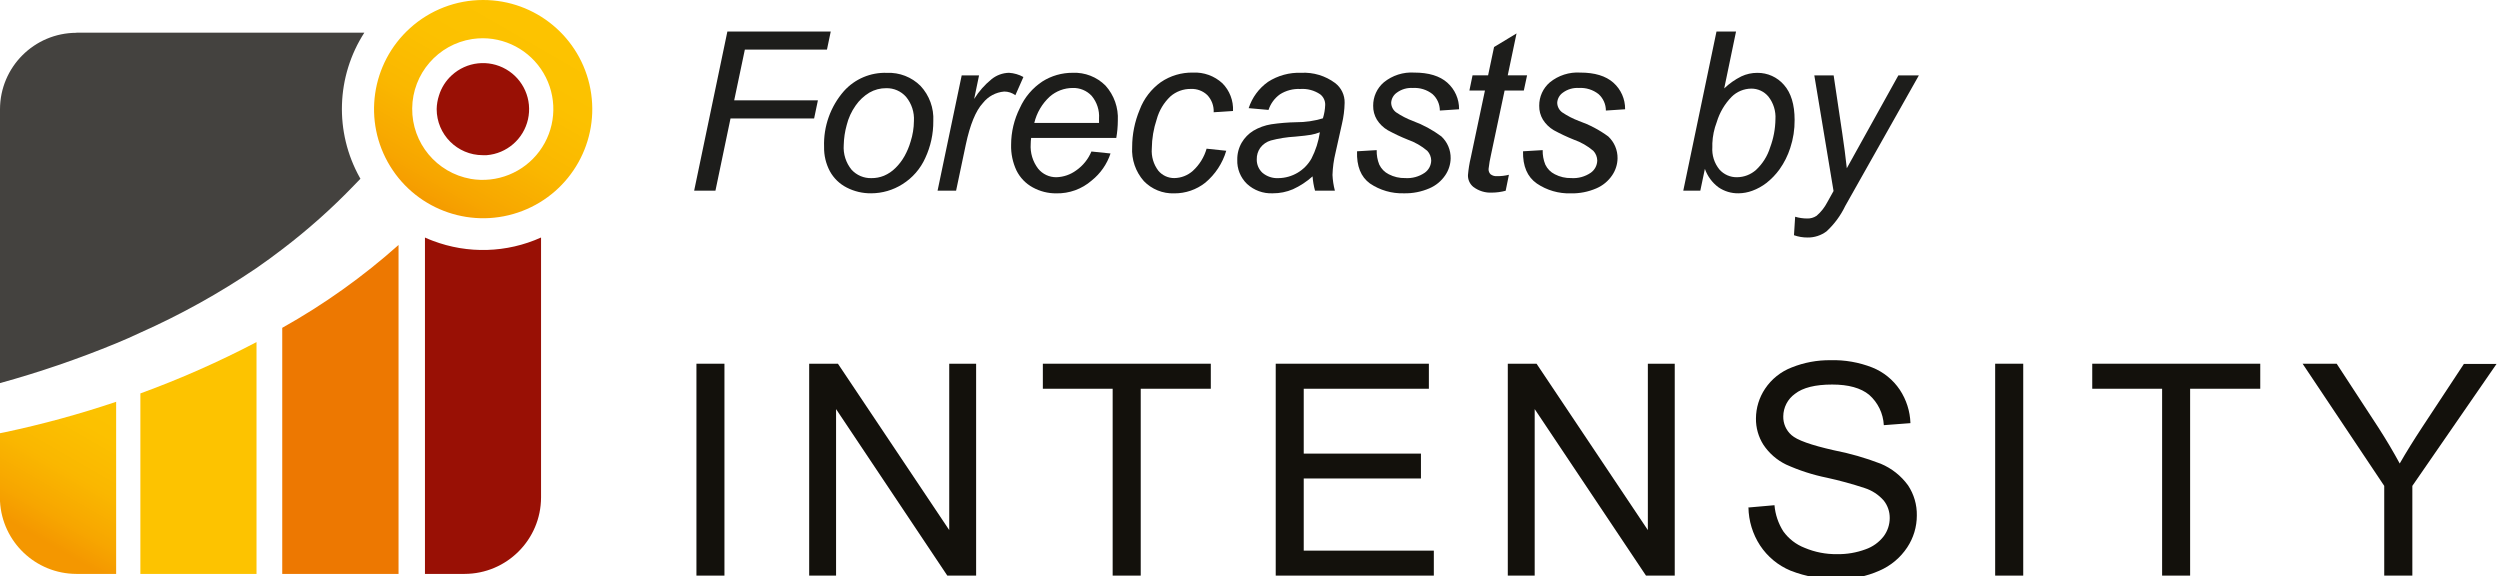
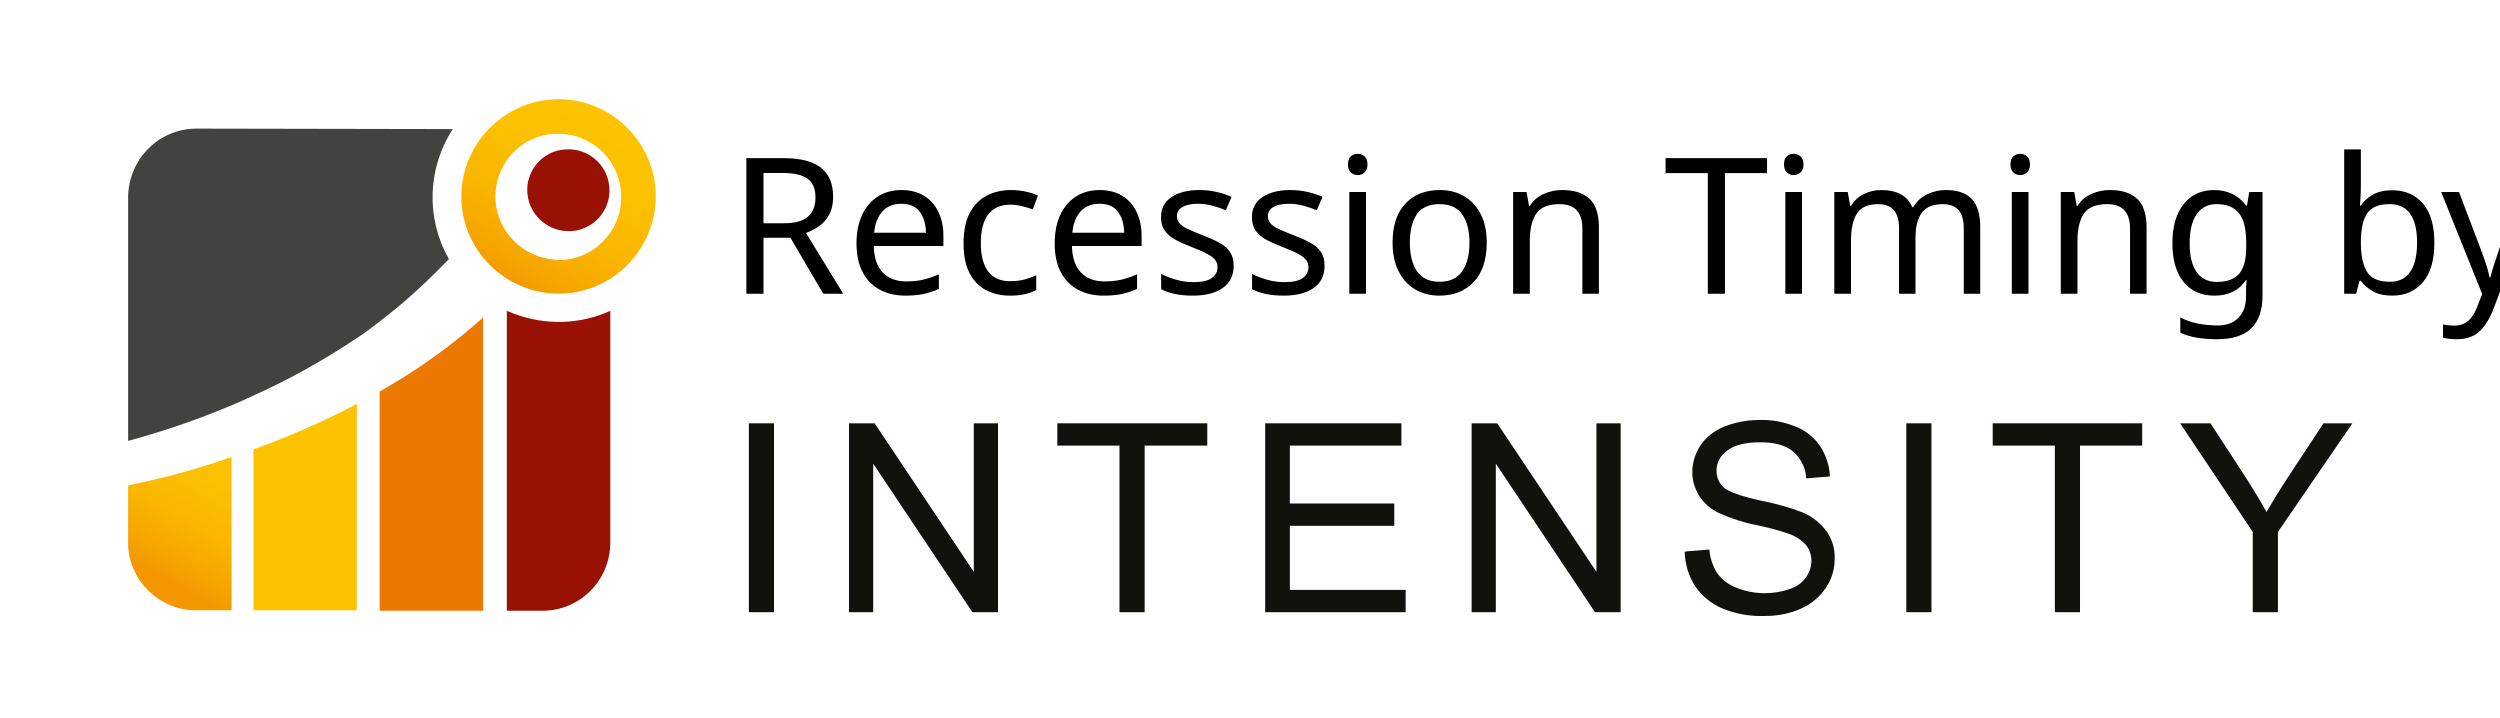
- <svg xmlns="http://www.w3.org/2000/svg" xmlns:xlink="http://www.w3.org/1999/xlink" viewBox="0 0 469.46 108.09">
-   <defs>
-     <style>.a{fill:none;}.b{fill:#13110c;}.c{clip-path:url(#a);}.d{fill:#44423f;}.d,.e,.f,.i{fill-rule:evenodd;}.e{fill:#ed7801;}.f{fill:#fdc300;}.g{clip-path:url(#b);}.h{fill:url(#c);}.i{fill:#991005;}.j{clip-path:url(#e);}.k{fill:url(#f);}.l{fill:#1d1d1b;}</style>
-     <clipPath id="a">
-       <rect class="a" x="-27.04" y="-19.54" width="522" height="149.85" />
+ <svg xmlns="http://www.w3.org/2000/svg" xmlns:xlink="http://www.w3.org/1999/xlink" version="1.1" id="Layer_1" x="0px" y="0px" viewBox="-303 310 526.8 151.2" style="enable-background:new -303 310 526.8 151.2;" xml:space="preserve">
+   <style type="text/css">
+ 	.st0{fill:#13110C;}
+ 	.st1{clip-path:url(#SVGID_2_);}
+ 	.st2{fill:#44423F;}
+ 	.st3{fill:#ED7801;}
+ 	.st4{fill:#FDC300;}
+ 	.st5{clip-path:url(#SVGID_4_);}
+ 	.st6{fill:url(#SVGID_5_);}
+ 	.st7{clip-path:url(#SVGID_7_);}
+ 	.st8{fill:#991005;}
+ 	.st9{clip-path:url(#SVGID_9_);}
+ 	.st10{fill:url(#SVGID_10_);}
+ 	.st11{clip-path:url(#SVGID_12_);}
+ 	.st12{font-family:'Arial-ItalicMT';}
+ 	.st13{font-size:40px;}
+ </style>
+   <rect x="-145.2" y="399.2" class="st0" width="5.3" height="39.8" />
+   <polygon class="st0" points="-124.1,439 -124.1,399.2 -118.7,399.2 -97.8,430.5 -97.8,399.2 -92.7,399.2 -92.7,439 -98.1,439   -119,407.7 -119,439 " />
+   <polygon class="st0" points="-67.1,439 -67.1,403.9 -80.2,403.9 -80.2,399.2 -48.6,399.2 -48.6,403.9 -61.8,403.9 -61.8,439 " />
+   <polygon class="st0" points="-36.4,439 -36.4,399.2 -7.7,399.2 -7.7,403.9 -31.2,403.9 -31.2,416.1 -9.2,416.1 -9.2,420.8   -31.2,420.8 -31.2,434.3 -6.8,434.3 -6.8,439 " />
+   <polygon class="st0" points="7.1,439 7.1,399.2 12.5,399.2 33.4,430.5 33.4,399.2 38.5,399.2 38.5,439 33.1,439 12.2,407.7   12.2,439 " />
+   <g>
+     <defs>
+       <rect id="SVGID_1_" x="-303" y="311.4" width="522" height="149.9" />
+     </defs>
+     <clipPath id="SVGID_2_">
+       <use xlink:href="#SVGID_1_" style="overflow:visible;" />
    </clipPath>
-     <clipPath id="b">
-       <path class="a" d="M0.95,81.16L0,81.35V94.13a14.4,14.4,0,0,0,14.33,13.64h7.48V75.45A187.45,187.45,0,0,1,.95,81.16" />
+     <g class="st1">
+       <path class="st0" d="M52.2,426.2l5-0.4c0.1,1.7,0.7,3.4,1.6,4.9c1,1.4,2.4,2.5,4,3.1c1.9,0.8,4,1.2,6.1,1.2c1.8,0,3.6-0.3,5.3-0.9    c1.4-0.5,2.6-1.3,3.4-2.5c0.7-1,1.1-2.2,1.1-3.4c0-1.2-0.4-2.4-1.1-3.3c-1-1.1-2.2-1.9-3.6-2.4c-2.3-0.8-4.7-1.4-7.1-1.9    c-2.6-0.5-5.2-1.4-7.7-2.5c-1.7-0.8-3.2-2.1-4.2-3.7c-0.9-1.5-1.4-3.2-1.4-4.9c0-2,0.6-3.9,1.7-5.6c1.2-1.8,3-3.2,5-4    c2.3-0.9,4.8-1.4,7.3-1.4c2.7-0.1,5.3,0.4,7.8,1.4c2.1,0.8,3.9,2.3,5.2,4.2c1.2,1.9,1.9,4,2,6.3l-5,0.4c-0.1-2.2-1.1-4.2-2.8-5.7    c-1.6-1.3-3.9-1.9-6.9-1.9c-3.2,0-5.5,0.6-7,1.8c-1.4,1-2.2,2.5-2.2,4.2c0,1.3,0.5,2.6,1.5,3.5c1,0.9,3.7,1.9,7.9,2.8    c3,0.6,6,1.4,8.8,2.5c2.1,0.9,3.8,2.3,5.1,4.1c1.1,1.7,1.7,3.6,1.6,5.7c0,2.1-0.6,4.2-1.8,6c-1.3,1.9-3.1,3.5-5.2,4.4    c-2.4,1.1-5,1.6-7.7,1.6c-3.1,0.1-6.1-0.4-9-1.6c-2.3-1-4.3-2.6-5.7-4.7c-1.4-2.1-2.1-4.6-2.2-7.1" />
+       <rect x="98.7" y="399.2" class="st0" width="5.3" height="39.8" />
+       <polygon class="st0" points="130,439 130,403.9 116.9,403.9 116.9,399.2 148.4,399.2 148.4,403.9 135.3,403.9 135.3,439   " />
+       <path class="st0" d="M171.7,439v-16.9l-15.3-22.9h6.4l7.8,12c1.4,2.2,2.8,4.5,4,6.7c1.2-2.1,2.6-4.4,4.3-7l7.7-11.7h6.1L177,422.1    V439H171.7L171.7,439z" />
+       <path class="st2" d="M-261.6,337.1c-7.9,0-14.3,6.4-14.4,14.4v51.4l0,0c7.4-2,14.7-4.5,21.8-7.5c1.5-0.6,3-1.3,4.5-2    c7.6-3.4,14.9-7.5,21.8-12.1c1.7-1.1,3.3-2.3,4.8-3.5c4.8-3.6,9.3-7.7,13.5-12c0.4-0.4,0.8-0.8,1.2-1.2c0-0.1-0.1-0.1-0.1-0.2    c-4.8-8.5-4.4-19,0.9-27.2L-261.6,337.1L-261.6,337.1z" />
+       <path class="st3" d="M-201.2,376.9c-6.7,6-14,11.2-21.8,15.6v46.2h21.8V376.9z" />
+       <path class="st4" d="M-227.8,395.1c-7,3.7-14.3,6.9-21.8,9.6v33.9h21.8V395.1z" />
+     </g>
+   </g>
+   <g>
+     <defs>
+       <path id="SVGID_3_" d="M-275.1,412.1l-0.9,0.2V425c0.4,7.6,6.7,13.6,14.3,13.6h7.5v-32.3C-261,408.7-268,410.6-275.1,412.1" />
+     </defs>
+     <clipPath id="SVGID_4_">
+       <use xlink:href="#SVGID_3_" style="overflow:visible;" />
    </clipPath>
-     <linearGradient id="c" x1="-27.05" y1="130.34" x2="-26.05" y2="130.34" gradientTransform="matrix(40.5, 0, 0, -40.5, 1096.44, 5370.88)" gradientUnits="userSpaceOnUse">
-       <stop offset="0" stop-color="#f49700" />
-       <stop offset="0.13" stop-color="#f7a600" />
-       <stop offset="0.34" stop-color="#fab700" />
-       <stop offset="0.57" stop-color="#fcc100" />
-       <stop offset="0.85" stop-color="#fdc400" />
-       <stop offset="1" stop-color="#fdc400" />
-     </linearGradient>
-     <clipPath id="e">
-       <path class="a" d="M88.4,33.59a13.31,13.31,0,0,1,.27-26.26,14.35,14.35,0,0,1,2-.15,13.3,13.3,0,1,1-2.3,26.41M77,5.28A20.49,20.49,0,1,0,90.7,0,20.43,20.43,0,0,0,77,5.28" />
+     <g class="st5">
+       <linearGradient id="SVGID_5_" gradientUnits="userSpaceOnUse" x1="-582.678" y1="649.521" x2="-581.678" y2="649.521" gradientTransform="matrix(20.25 -35.074 35.074 20.25 -11252.186 -33158.465)">
+         <stop offset="0" style="stop-color:#F49700" />
+         <stop offset="0.13" style="stop-color:#F7A600" />
+         <stop offset="0.34" style="stop-color:#FAB700" />
+         <stop offset="0.57" style="stop-color:#FCC100" />
+         <stop offset="0.85" style="stop-color:#FDC400" />
+         <stop offset="1" style="stop-color:#FDC400" />
+       </linearGradient>
+       <polygon class="st6" points="-290,430.6 -270.5,396.9 -240.2,414.4 -259.6,448.1   " />
+     </g>
+   </g>
+   <g>
+     <defs>
+       <rect id="SVGID_6_" x="-303" y="311.4" width="522" height="149.9" />
+     </defs>
+     <clipPath id="SVGID_7_">
+       <use xlink:href="#SVGID_6_" style="overflow:visible;" />
    </clipPath>
-     <linearGradient id="f" x1="-27.04" y1="130.3" x2="-26.04" y2="130.3" gradientTransform="matrix(53.14, 0, 0, -53.14, 1505.17, 6944.71)" xlink:href="#c" />
-   </defs>
-   <rect class="b" x="130.78" y="68.3" width="5.26" height="39.79" />
-   <polygon class="b" points="151.95 108.09 151.95 68.3 157.35 68.3 178.25 99.54 178.25 68.3 183.3 68.3 183.3 108.09 177.89 108.09 157 76.82 157 108.09 151.95 108.09" />
-   <polygon class="b" points="208.94 108.09 208.94 73 195.83 73 195.83 68.3 227.37 68.3 227.37 73 214.21 73 214.21 108.09 208.94 108.09" />
-   <polygon class="b" points="239.56 108.09 239.56 68.3 268.32 68.3 268.32 73 244.82 73 244.82 85.18 266.83 85.18 266.83 89.85 244.82 89.85 244.82 103.4 269.25 103.4 269.25 108.09 239.56 108.09" />
-   <polygon class="b" points="283.14 108.09 283.14 68.3 288.54 68.3 309.44 99.54 309.44 68.3 314.49 68.3 314.49 108.09 309.09 108.09 288.19 76.82 288.19 108.09 283.14 108.09" />
-   <g class="c">
-     <path class="b" d="M328.22,95.31l5-.44a10.86,10.86,0,0,0,1.65,4.9,8.89,8.89,0,0,0,4,3.1,15.09,15.09,0,0,0,6.11,1.19,14.64,14.64,0,0,0,5.32-.9,7.35,7.35,0,0,0,3.43-2.46,5.73,5.73,0,0,0,1.13-3.41A5.18,5.18,0,0,0,353.74,94a8,8,0,0,0-3.58-2.35,71.13,71.13,0,0,0-7.09-1.94,35.89,35.89,0,0,1-7.68-2.48,10.74,10.74,0,0,1-4.25-3.71,9,9,0,0,1-1.4-4.95A10.12,10.12,0,0,1,331.45,73a10.6,10.6,0,0,1,5-4,19,19,0,0,1,7.31-1.36A19.93,19.93,0,0,1,351.56,69a11.26,11.26,0,0,1,5.19,4.19,12.06,12.06,0,0,1,2,6.27l-5,.38a8.15,8.15,0,0,0-2.75-5.7q-2.35-1.93-6.94-1.93-4.78,0-7,1.75a5.25,5.25,0,0,0-2.19,4.22,4.52,4.52,0,0,0,1.55,3.53q1.52,1.39,7.94,2.84a52.21,52.21,0,0,1,8.81,2.53,12.1,12.1,0,0,1,5.13,4.06,9.89,9.89,0,0,1,1.65,5.66,10.83,10.83,0,0,1-1.81,6,11.93,11.93,0,0,1-5.23,4.37,18.17,18.17,0,0,1-7.67,1.56,22.94,22.94,0,0,1-9-1.57,12.7,12.7,0,0,1-5.73-4.74,13.46,13.46,0,0,1-2.18-7.15" />
-     <rect class="b" x="374.66" y="68.3" width="5.27" height="39.79" />
-     <polygon class="b" points="406.01 108.09 406.01 73 392.89 73 392.89 68.3 424.44 68.3 424.44 73 411.27 73 411.27 108.09 406.01 108.09" />
-     <path class="b" d="M447.72,108.09V91.24L432.39,68.3h6.4l7.84,12q2.17,3.37,4,6.74,1.79-3.13,4.34-7l7.71-11.7h6.13L453,91.24v16.85h-5.27Z" />
-     <path class="d" d="M14.35,6.16A14.38,14.38,0,0,0,0,20.51V71.94H0a189.84,189.84,0,0,0,21.81-7.47q2.29-.94,4.53-2A140.54,140.54,0,0,0,48.17,50.33C49.82,49.2,51.44,48,53,46.81a116.66,116.66,0,0,0,13.48-12c0.4-.41.79-0.83,1.2-1.24,0-.07-0.09-0.14-0.12-0.22a26.45,26.45,0,0,1,.86-27.22H14.35Z" />
-     <path class="e" d="M74.84,46A123.1,123.1,0,0,1,53,61.56v46.21H74.84V46Z" />
-     <path class="f" d="M48.17,64.24a179.53,179.53,0,0,1-21.81,9.64v33.89H48.17V64.24Z" />
+     <g class="st7">
+       <path class="st8" d="M-196.2,375.5v63.2h7.5c7.9,0,14.3-6.4,14.3-14.4v-48.8c-6.4,2.9-13.7,3.1-20.3,0.6    C-195.2,375.9-195.7,375.7-196.2,375.5" />
+     </g>
  </g>
-   <g class="g">
-     <rect class="h" x="-8.52" y="74.09" width="38.89" height="35.05" transform="translate(-73.88 55.27) rotate(-60)" />
+   <g>
+     <defs>
+       <path id="SVGID_8_" d="M-187.6,364.5c-7.2-1.3-12.1-8.2-10.8-15.4c1-5.6,5.4-10,11.1-10.8c0.7-0.1,1.3-0.1,2-0.1    c7.3,0,13.3,6,13.2,13.4c0,7.3-6,13.3-13.4,13.2C-186.2,364.7-186.9,364.6-187.6,364.5 M-199,336.2c-8.4,7.6-9.1,20.5-1.5,28.9    s20.5,9.1,28.9,1.5s9.1-20.5,1.5-28.9c-3.9-4.3-9.4-6.8-15.2-6.8C-190.4,330.9-195.2,332.8-199,336.2" />
+     </defs>
+     <clipPath id="SVGID_9_">
+       <use xlink:href="#SVGID_8_" style="overflow:visible;" />
+     </clipPath>
+     <g class="st9">
+       <linearGradient id="SVGID_10_" gradientUnits="userSpaceOnUse" x1="-581.805" y1="647.202" x2="-580.805" y2="647.202" gradientTransform="matrix(26.57 -46.0206 46.0206 26.57 -14522.581 -43600.336)">
+         <stop offset="0" style="stop-color:#F49700" />
+         <stop offset="0.13" style="stop-color:#F7A600" />
+         <stop offset="0.34" style="stop-color:#FAB700" />
+         <stop offset="0.57" style="stop-color:#FCC100" />
+         <stop offset="0.85" style="stop-color:#FDC400" />
+         <stop offset="1" style="stop-color:#FDC400" />
+       </linearGradient>
+       <polygon class="st10" points="-223.5,361.6 -195.5,313.2 -147.1,341.2 -175.1,389.6   " />
+     </g>
  </g>
-   <g class="c">
-     <path class="i" d="M79.8,44.6v63.17h7.46A14.39,14.39,0,0,0,101.6,93.41V44.6a26.52,26.52,0,0,1-20.34.61c-0.5-.19-1-0.39-1.47-0.61" />
+   <g>
+     <defs>
+       <rect id="SVGID_11_" x="-301" y="310" width="522" height="149.9" />
+     </defs>
+     <clipPath id="SVGID_12_">
+       <use xlink:href="#SVGID_11_" style="overflow:visible;" />
+     </clipPath>
+     <g class="st11">
+       <path class="st8" d="M-189.1,343.7c-1.1,1-2,2.4-2.4,3.8c-0.3,0.8-0.4,1.7-0.4,2.5c0,4.8,3.9,8.7,8.7,8.7l0,0c0.2,0,0.5,0,0.7,0    c4.8-0.4,8.3-4.6,7.9-9.3c-0.4-4.8-4.6-8.3-9.3-7.9C-185.9,341.6-187.7,342.4-189.1,343.7" />
+     </g>
  </g>
-   <g class="j">
-     <rect class="k" x="62.72" y="-7.5" width="55.96" height="55.96" transform="translate(27.61 88.79) rotate(-60)" />
-   </g>
-   <g class="c">
-     <path class="i" d="M84.87,14.1a8.54,8.54,0,0,0-2.44,3.84A8.79,8.79,0,0,0,82,20.48a8.66,8.66,0,0,0,8.66,8.66c0.24,0,.49,0,0.73,0a8.66,8.66,0,1,0-6.56-15" />
-   </g>
-   <path class="l" d="M130.35,35.81l6.24-29.89H156l-0.71,3.4H139.87l-2,9.52h15.72l-0.71,3.4H137.18l-2.83,13.56h-4Z" />
-   <path class="l" d="M154.75,27.6a15.13,15.13,0,0,1,3.73-10.5,10.34,10.34,0,0,1,8.07-3.42,8.43,8.43,0,0,1,6.31,2.45,9,9,0,0,1,2.4,6.6,16.12,16.12,0,0,1-1.51,6.94,11.2,11.2,0,0,1-4.29,4.92,11,11,0,0,1-5.86,1.71,9.78,9.78,0,0,1-4.6-1.08,7.46,7.46,0,0,1-3.16-3.06A9.3,9.3,0,0,1,154.75,27.6Zm3.69-.37a6.58,6.58,0,0,0,1.47,4.64,4.87,4.87,0,0,0,3.73,1.58A6.1,6.1,0,0,0,166,33a6.78,6.78,0,0,0,2.16-1.46,9.86,9.86,0,0,0,1.7-2.23,13.07,13.07,0,0,0,1.13-2.7,13,13,0,0,0,.63-3.87,6.52,6.52,0,0,0-1.48-4.56,4.82,4.82,0,0,0-3.72-1.62,6.2,6.2,0,0,0-3.16.83,8.45,8.45,0,0,0-2.58,2.42,10.81,10.81,0,0,0-1.69,3.7A15.35,15.35,0,0,0,158.44,27.23Z" />
-   <path class="l" d="M176.06,35.81l4.53-21.65h3.26l-0.92,4.42a15,15,0,0,1,3.27-3.71,5.4,5.4,0,0,1,3.27-1.2,6.41,6.41,0,0,1,2.71.79l-1.51,3.42a3.51,3.51,0,0,0-2.1-.69,5.69,5.69,0,0,0-4,2.16q-2,2.16-3.2,7.77l-1.83,8.68h-3.51Z" />
-   <path class="l" d="M204.95,28.45l3.59,0.37A10.86,10.86,0,0,1,205,33.9a9.81,9.81,0,0,1-6.64,2.41,9,9,0,0,1-4.41-1.11A7.29,7.29,0,0,1,190.87,32a10.74,10.74,0,0,1-1-4.83,15.41,15.41,0,0,1,1.64-6.88,11.72,11.72,0,0,1,4.25-5,10.51,10.51,0,0,1,5.65-1.62,8.19,8.19,0,0,1,6.19,2.41,9.07,9.07,0,0,1,2.31,6.56,19.35,19.35,0,0,1-.29,3.26H193.63a8.94,8.94,0,0,0-.08,1.14,6.85,6.85,0,0,0,1.4,4.64,4.36,4.36,0,0,0,3.41,1.6A6.59,6.59,0,0,0,202.09,32,8.09,8.09,0,0,0,204.95,28.45Zm-10.72-5.36h12.15q0-.57,0-0.82A6,6,0,0,0,205,18a4.67,4.67,0,0,0-3.57-1.48,6.56,6.56,0,0,0-4.31,1.63A9.78,9.78,0,0,0,194.22,23.09Z" />
-   <path class="l" d="M226.58,27.92l3.69,0.39a12.39,12.39,0,0,1-3.94,6,9.3,9.3,0,0,1-5.82,2A7.57,7.57,0,0,1,214.79,34a8.84,8.84,0,0,1-2.19-6.38,18.2,18.2,0,0,1,1.41-7,11.26,11.26,0,0,1,4-5.21,10.37,10.37,0,0,1,6-1.78,7.62,7.62,0,0,1,5.53,2,6.91,6.91,0,0,1,2,5.21l-3.63.24a4.41,4.41,0,0,0-1.19-3.22,4.2,4.2,0,0,0-3.09-1.16,5.71,5.71,0,0,0-3.85,1.41,9.26,9.26,0,0,0-2.56,4.27,17.86,17.86,0,0,0-.93,5.51,6.13,6.13,0,0,0,1.22,4.16,3.87,3.87,0,0,0,3,1.39A5.31,5.31,0,0,0,224,32.08,9,9,0,0,0,226.58,27.92Z" />
-   <path class="l" d="M246.48,33.12a14.66,14.66,0,0,1-3.69,2.42,9.48,9.48,0,0,1-3.79.76,6.68,6.68,0,0,1-4.83-1.76A6,6,0,0,1,232.34,30a6.2,6.2,0,0,1,.83-3.21,6.48,6.48,0,0,1,2.19-2.24,9.65,9.65,0,0,1,3.34-1.21,37.31,37.31,0,0,1,4.72-.39,16.86,16.86,0,0,0,5-.73,9.55,9.55,0,0,0,.43-2.51,2.42,2.42,0,0,0-.94-2,5.93,5.93,0,0,0-3.75-1,6.51,6.51,0,0,0-3.8,1,5.81,5.81,0,0,0-2.15,2.93l-3.73-.33a9.74,9.74,0,0,1,3.62-4.93,10.74,10.74,0,0,1,6.25-1.71,9.76,9.76,0,0,1,6.36,1.92,4.52,4.52,0,0,1,1.79,3.71,18.72,18.72,0,0,1-.51,4l-1.2,5.38a20.15,20.15,0,0,0-.57,4.18,14,14,0,0,0,.45,2.94h-3.73A13.7,13.7,0,0,1,246.48,33.12Zm1.37-8.28a8.89,8.89,0,0,1-1.66.47q-0.89.16-3,.35a22.71,22.71,0,0,0-4.55.72,3.81,3.81,0,0,0-2,1.4A3.61,3.61,0,0,0,236,29.9a3.33,3.33,0,0,0,1.07,2.55,4.3,4.3,0,0,0,3,1,7.21,7.21,0,0,0,6.2-3.67A15.68,15.68,0,0,0,247.85,24.84Z" />
-   <path class="l" d="M254.83,28.41l3.69-.22A6.76,6.76,0,0,0,259,30.9a3.89,3.89,0,0,0,1.8,1.83,6.34,6.34,0,0,0,3.07.71,5.8,5.8,0,0,0,3.67-1,2.89,2.89,0,0,0,1.22-2.3,2.75,2.75,0,0,0-.73-1.81,11.6,11.6,0,0,0-3.68-2.11,34.88,34.88,0,0,1-3.74-1.76,6,6,0,0,1-2.06-2,4.88,4.88,0,0,1-.69-2.6,5.72,5.72,0,0,1,2-4.4,8.23,8.23,0,0,1,5.71-1.83q4.08,0,6.21,1.89a6.56,6.56,0,0,1,2.21,5l-3.61.24a4.15,4.15,0,0,0-1.39-3.1,5.43,5.43,0,0,0-3.69-1.14,4.55,4.55,0,0,0-3,.88,2.48,2.48,0,0,0-1.06,1.9,2.3,2.3,0,0,0,.92,1.79,15.31,15.31,0,0,0,3.16,1.63,21.3,21.3,0,0,1,5.34,2.89,5.51,5.51,0,0,1,1.75,4.12,5.81,5.81,0,0,1-1,3.16,6.81,6.81,0,0,1-3,2.48,11.4,11.4,0,0,1-4.78.93,10.78,10.78,0,0,1-6.38-1.85Q254.69,32.59,254.83,28.41Z" />
-   <path class="l" d="M283.35,32.82l-0.61,3a10.13,10.13,0,0,1-2.57.35,5.32,5.32,0,0,1-3.51-1.08,2.74,2.74,0,0,1-1-2.22,22.25,22.25,0,0,1,.53-3.28L278.85,17h-2.92l0.59-2.85h2.92l1.12-5.32,4.22-2.55-1.65,7.87h3.63L286.15,17h-3.61L280,29a22.41,22.41,0,0,0-.47,2.73,1.29,1.29,0,0,0,.38,1,1.79,1.79,0,0,0,1.23.35A8.86,8.86,0,0,0,283.35,32.82Z" />
-   <path class="l" d="M286,28.41l3.69-.22a6.76,6.76,0,0,0,.49,2.71,3.89,3.89,0,0,0,1.8,1.83,6.34,6.34,0,0,0,3.07.71,5.8,5.8,0,0,0,3.67-1,2.89,2.89,0,0,0,1.22-2.3,2.75,2.75,0,0,0-.73-1.81,11.6,11.6,0,0,0-3.68-2.11,34.88,34.88,0,0,1-3.74-1.76,6,6,0,0,1-2.06-2,4.88,4.88,0,0,1-.69-2.6,5.72,5.72,0,0,1,2-4.4,8.23,8.23,0,0,1,5.71-1.83q4.08,0,6.21,1.89a6.56,6.56,0,0,1,2.21,5l-3.61.24a4.15,4.15,0,0,0-1.39-3.1,5.43,5.43,0,0,0-3.69-1.14,4.55,4.55,0,0,0-3,.88,2.48,2.48,0,0,0-1.06,1.9,2.3,2.3,0,0,0,.92,1.79,15.31,15.31,0,0,0,3.16,1.63A21.3,21.3,0,0,1,302,25.62a5.51,5.51,0,0,1,1.75,4.12,5.81,5.81,0,0,1-1,3.16,6.81,6.81,0,0,1-3,2.48,11.4,11.4,0,0,1-4.78.93,10.78,10.78,0,0,1-6.38-1.85Q285.91,32.59,286,28.41Z" />
-   <path class="l" d="M316.09,35.81l6.24-29.89H326l-2.22,10.68A13.07,13.07,0,0,1,327,14.34a7,7,0,0,1,3-.66A6.52,6.52,0,0,1,335,15.94q2,2.26,2,6.58a16.19,16.19,0,0,1-.82,5.26,14.63,14.63,0,0,1-2,4,12.66,12.66,0,0,1-2.49,2.59,9.89,9.89,0,0,1-2.63,1.45,7.71,7.71,0,0,1-2.59.48,6.45,6.45,0,0,1-3.77-1.13,7.33,7.33,0,0,1-2.55-3.46l-0.86,4.1h-3.24Zm5.46-8.89,0,0.69a6,6,0,0,0,1.33,4.22,4.29,4.29,0,0,0,3.3,1.45,5.42,5.42,0,0,0,3.56-1.36,9.67,9.67,0,0,0,2.66-4.23,15.7,15.7,0,0,0,1-5.3,6.25,6.25,0,0,0-1.31-4.24,4.15,4.15,0,0,0-3.25-1.51,5.31,5.31,0,0,0-3.67,1.54,11.52,11.52,0,0,0-2.79,4.74A12.54,12.54,0,0,0,321.55,26.92Z" />
-   <path class="l" d="M336.88,44.17l0.22-3.47a8.07,8.07,0,0,0,2.22.33,3,3,0,0,0,1.81-.51,8.45,8.45,0,0,0,2-2.53l1.18-2.12-3.61-21.71h3.63l1.63,10.95q0.49,3.24.84,6.48l9.68-17.43h3.85L346.5,38.69A15.69,15.69,0,0,1,343,43.44a5.79,5.79,0,0,1-3.57,1.16A7.54,7.54,0,0,1,336.88,44.17Z" />
+   <text transform="matrix(1 0 0 1 -149.6002 371.8904)" class="st12 st13">Recession Timing by</text>
</svg>
